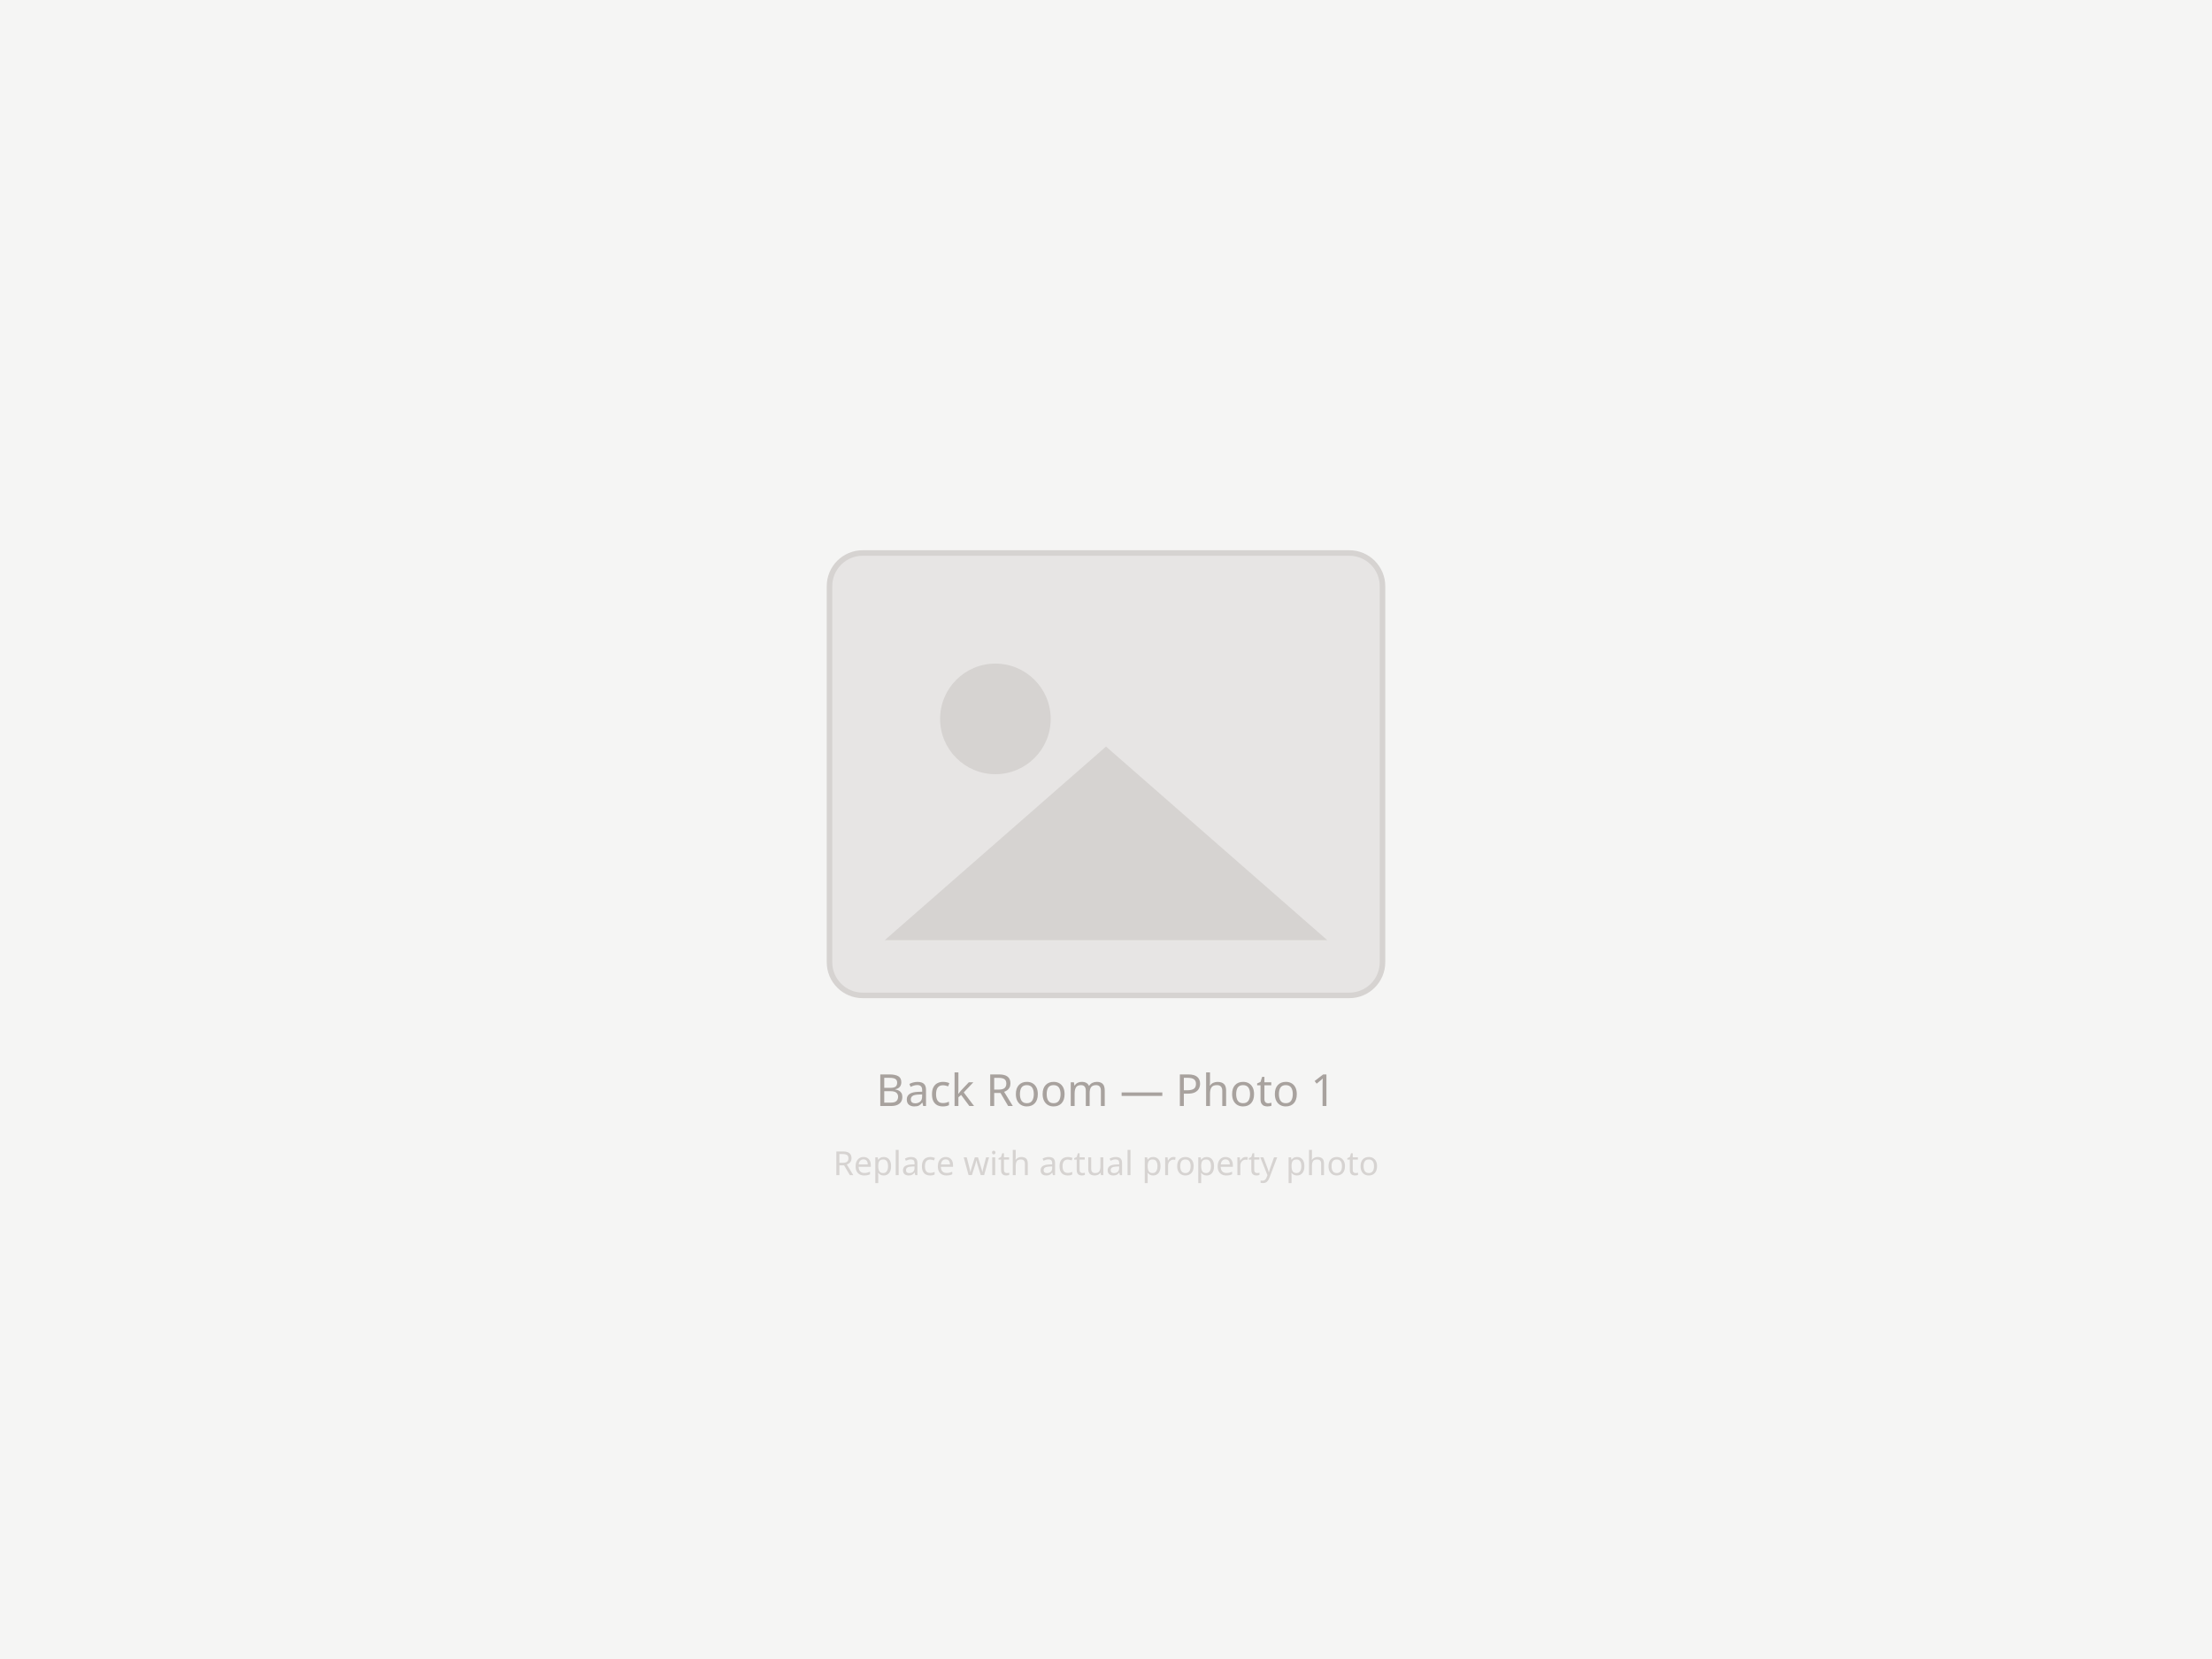
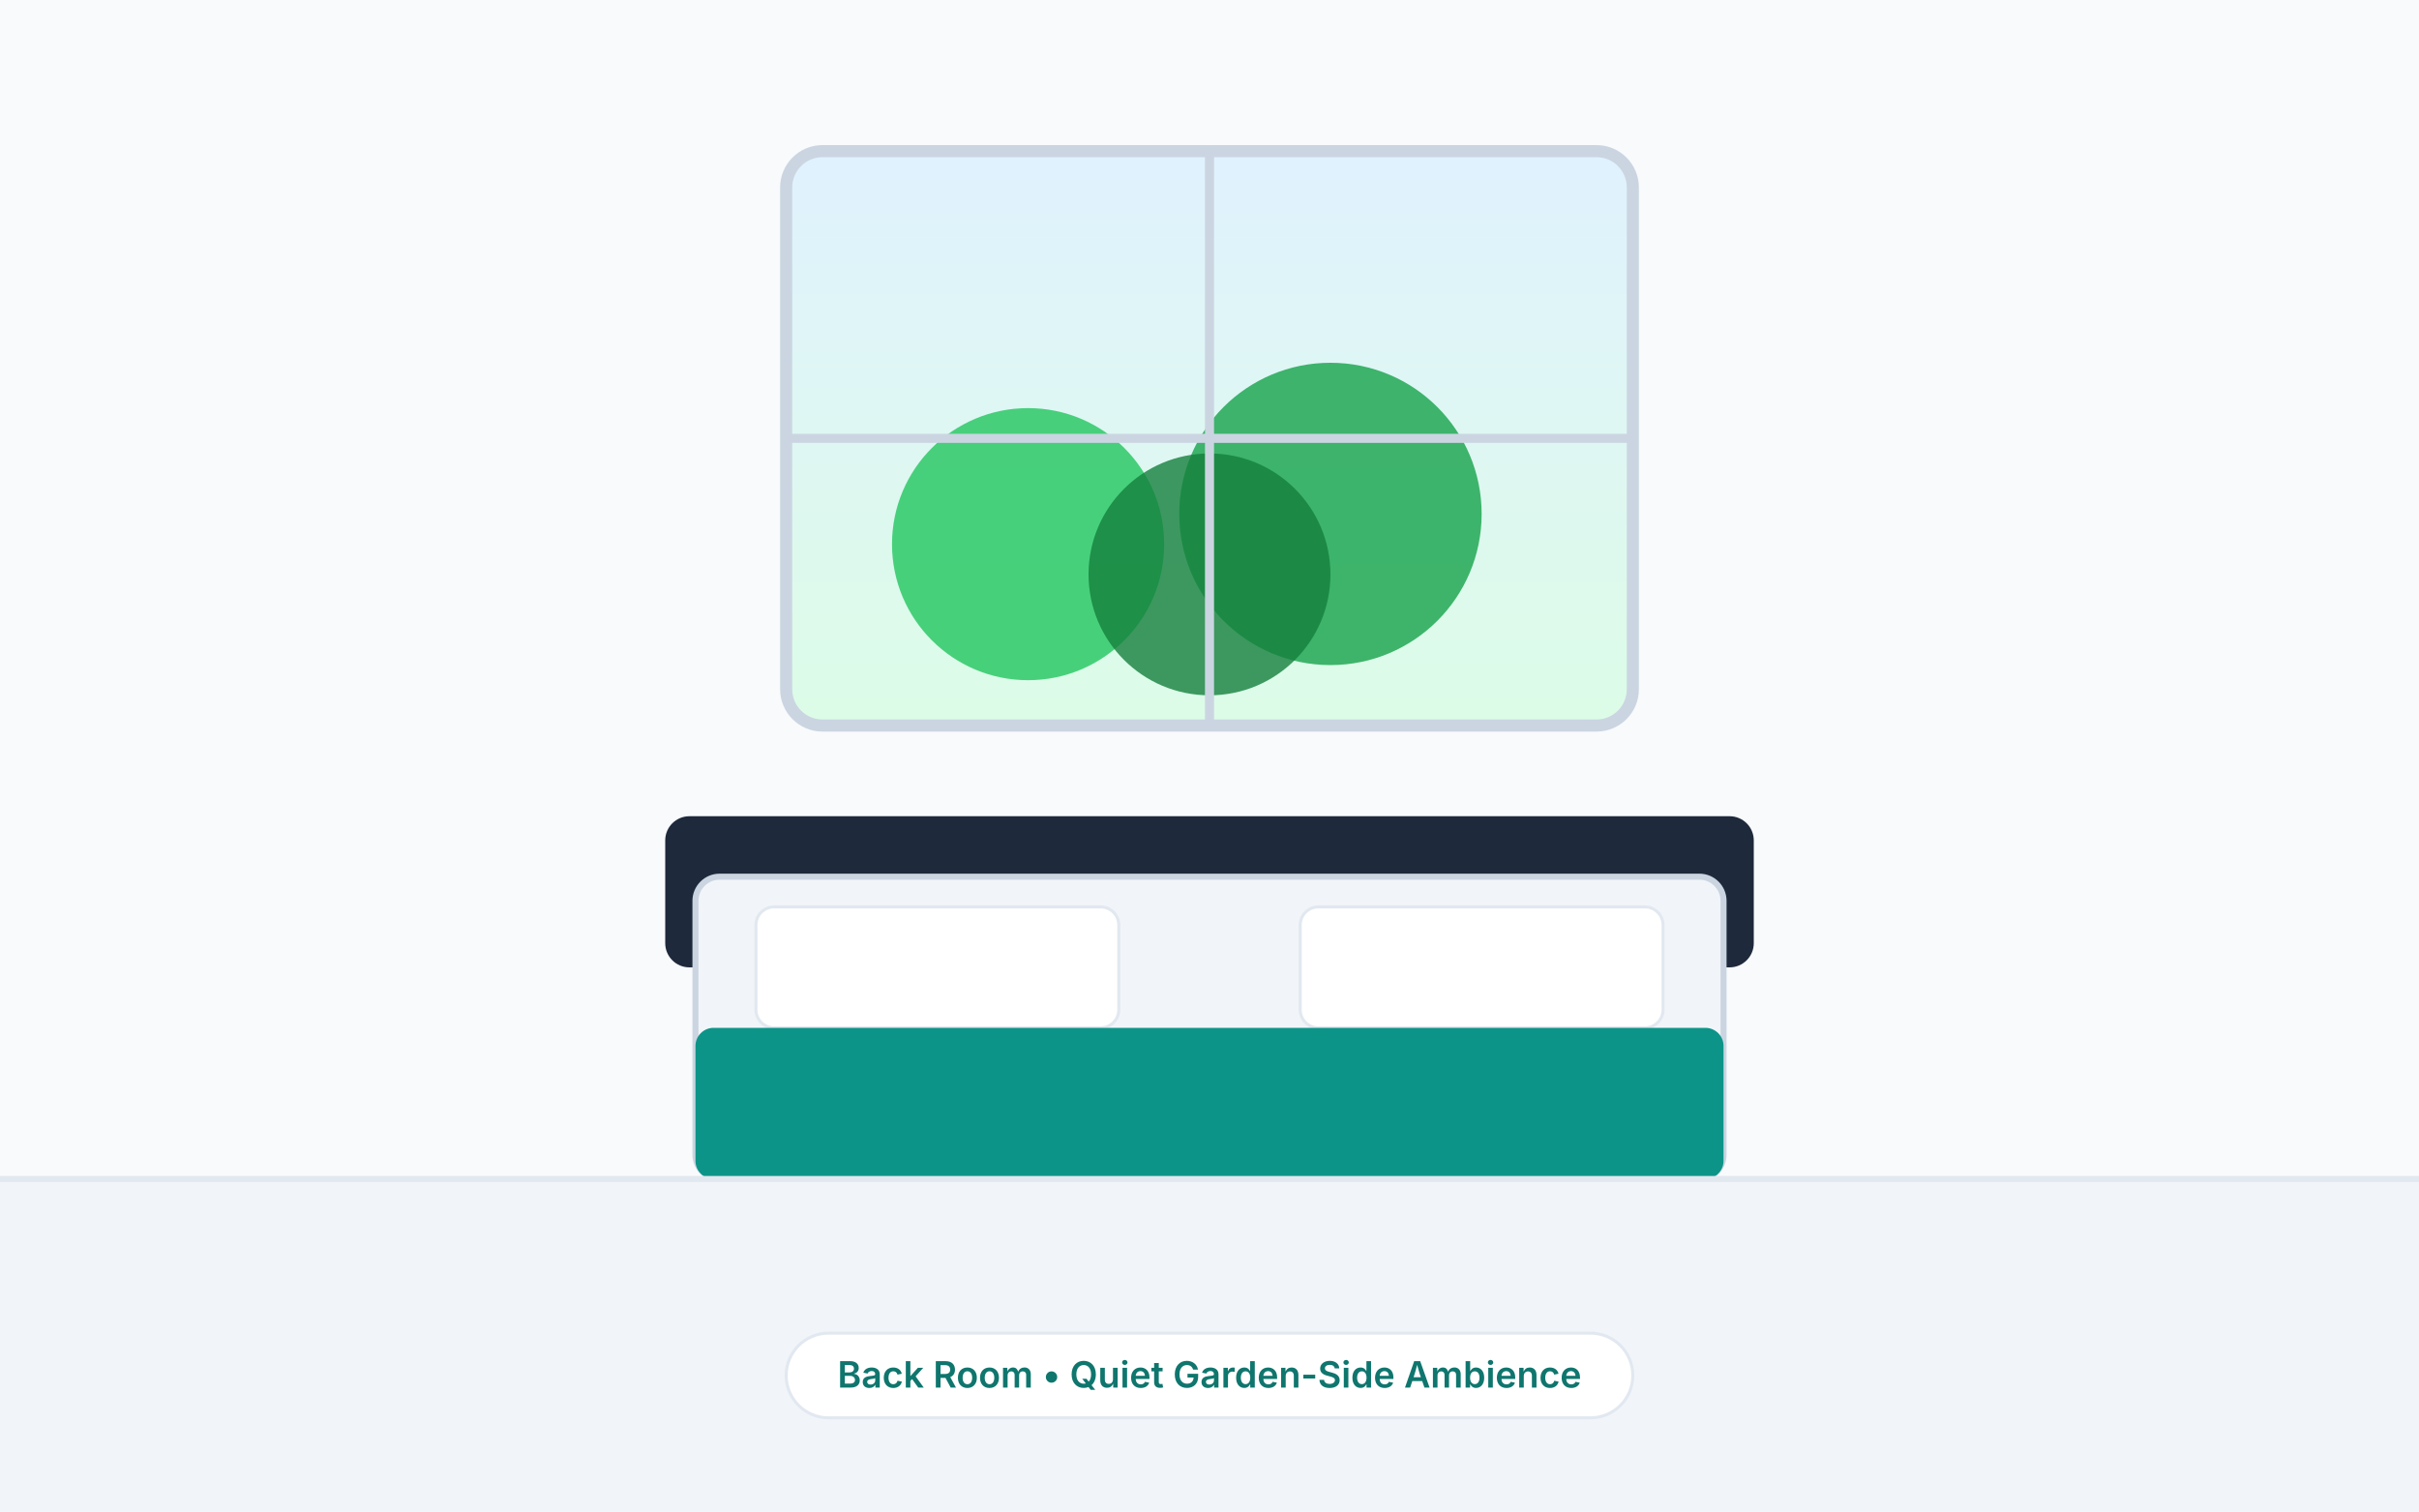
- <svg xmlns="http://www.w3.org/2000/svg" width="800" height="600" viewBox="0 0 800 600">
-   <rect width="800" height="600" fill="#f5f5f4" />
-   <rect x="300" y="200" width="200" height="160" rx="12" fill="#e7e5e4" stroke="#d6d3d1" stroke-width="2" />
-   <circle cx="360" cy="260" r="20" fill="#d6d3d1" />
-   <polygon points="320,340 400,270 480,340" fill="#d6d3d1" />
-   <text x="400" y="400" text-anchor="middle" fill="#a8a29e" font-family="system-ui" font-size="16" font-weight="500">Back Room — Photo 1</text>
-   <text x="400" y="425" text-anchor="middle" fill="#d6d3d1" font-family="system-ui" font-size="12">Replace with actual property photo</text>
+ <svg xmlns="http://www.w3.org/2000/svg" width="800" height="500" viewBox="0 0 800 500">
+   <defs>
+     <linearGradient id="gardenSky" x1="0%" y1="0%" x2="0%" y2="100%">
+       <stop offset="0%" stop-color="#E0F2FE" />
+       <stop offset="100%" stop-color="#DCFCE7" />
+     </linearGradient>
+   </defs>
+   <rect width="800" height="500" fill="#F8FAFC" />
+   <rect x="260" y="50" width="280" height="190" rx="12" fill="url(#gardenSky)" stroke="#CBD5E1" stroke-width="4" />
+   <circle cx="340" cy="180" r="45" fill="#22C55E" fill-opacity="0.8" />
+   <circle cx="440" cy="170" r="50" fill="#16A34A" fill-opacity="0.8" />
+   <circle cx="400" cy="190" r="40" fill="#15803D" fill-opacity="0.8" />
+   <line x1="400" y1="50" x2="400" y2="240" stroke="#CBD5E1" stroke-width="3" />
+   <line x1="260" y1="145" x2="540" y2="145" stroke="#CBD5E1" stroke-width="3" />
+   <rect x="220" y="270" width="360" height="50" rx="8" fill="#1E293B" />
+   <rect x="230" y="290" width="340" height="100" rx="8" fill="#F1F5F9" stroke="#CBD5E1" stroke-width="2" />
+   <rect x="250" y="300" width="120" height="40" rx="6" fill="#FFFFFF" stroke="#E2E8F0" />
+   <rect x="430" y="300" width="120" height="40" rx="6" fill="#FFFFFF" stroke="#E2E8F0" />
+   <rect x="230" y="340" width="340" height="50" rx="6" fill="#0D9488" />
+   <rect x="0" y="390" width="800" height="110" fill="#F1F5F9" />
+   <line x1="0" y1="390" x2="800" y2="390" stroke="#E2E8F0" stroke-width="2" />
+   <g transform="translate(400, 455)">
+     <rect x="-140" y="-14" width="280" height="28" rx="14" fill="#FFFFFF" stroke="#E2E8F0" />
+     <text x="0" y="4" text-anchor="middle" font-family="system-ui, -apple-system, sans-serif" font-size="12" font-weight="600" fill="#0F766E">
+       Back Room • Quiet Garden-Side Ambience
+     </text>
+   </g>
</svg>
